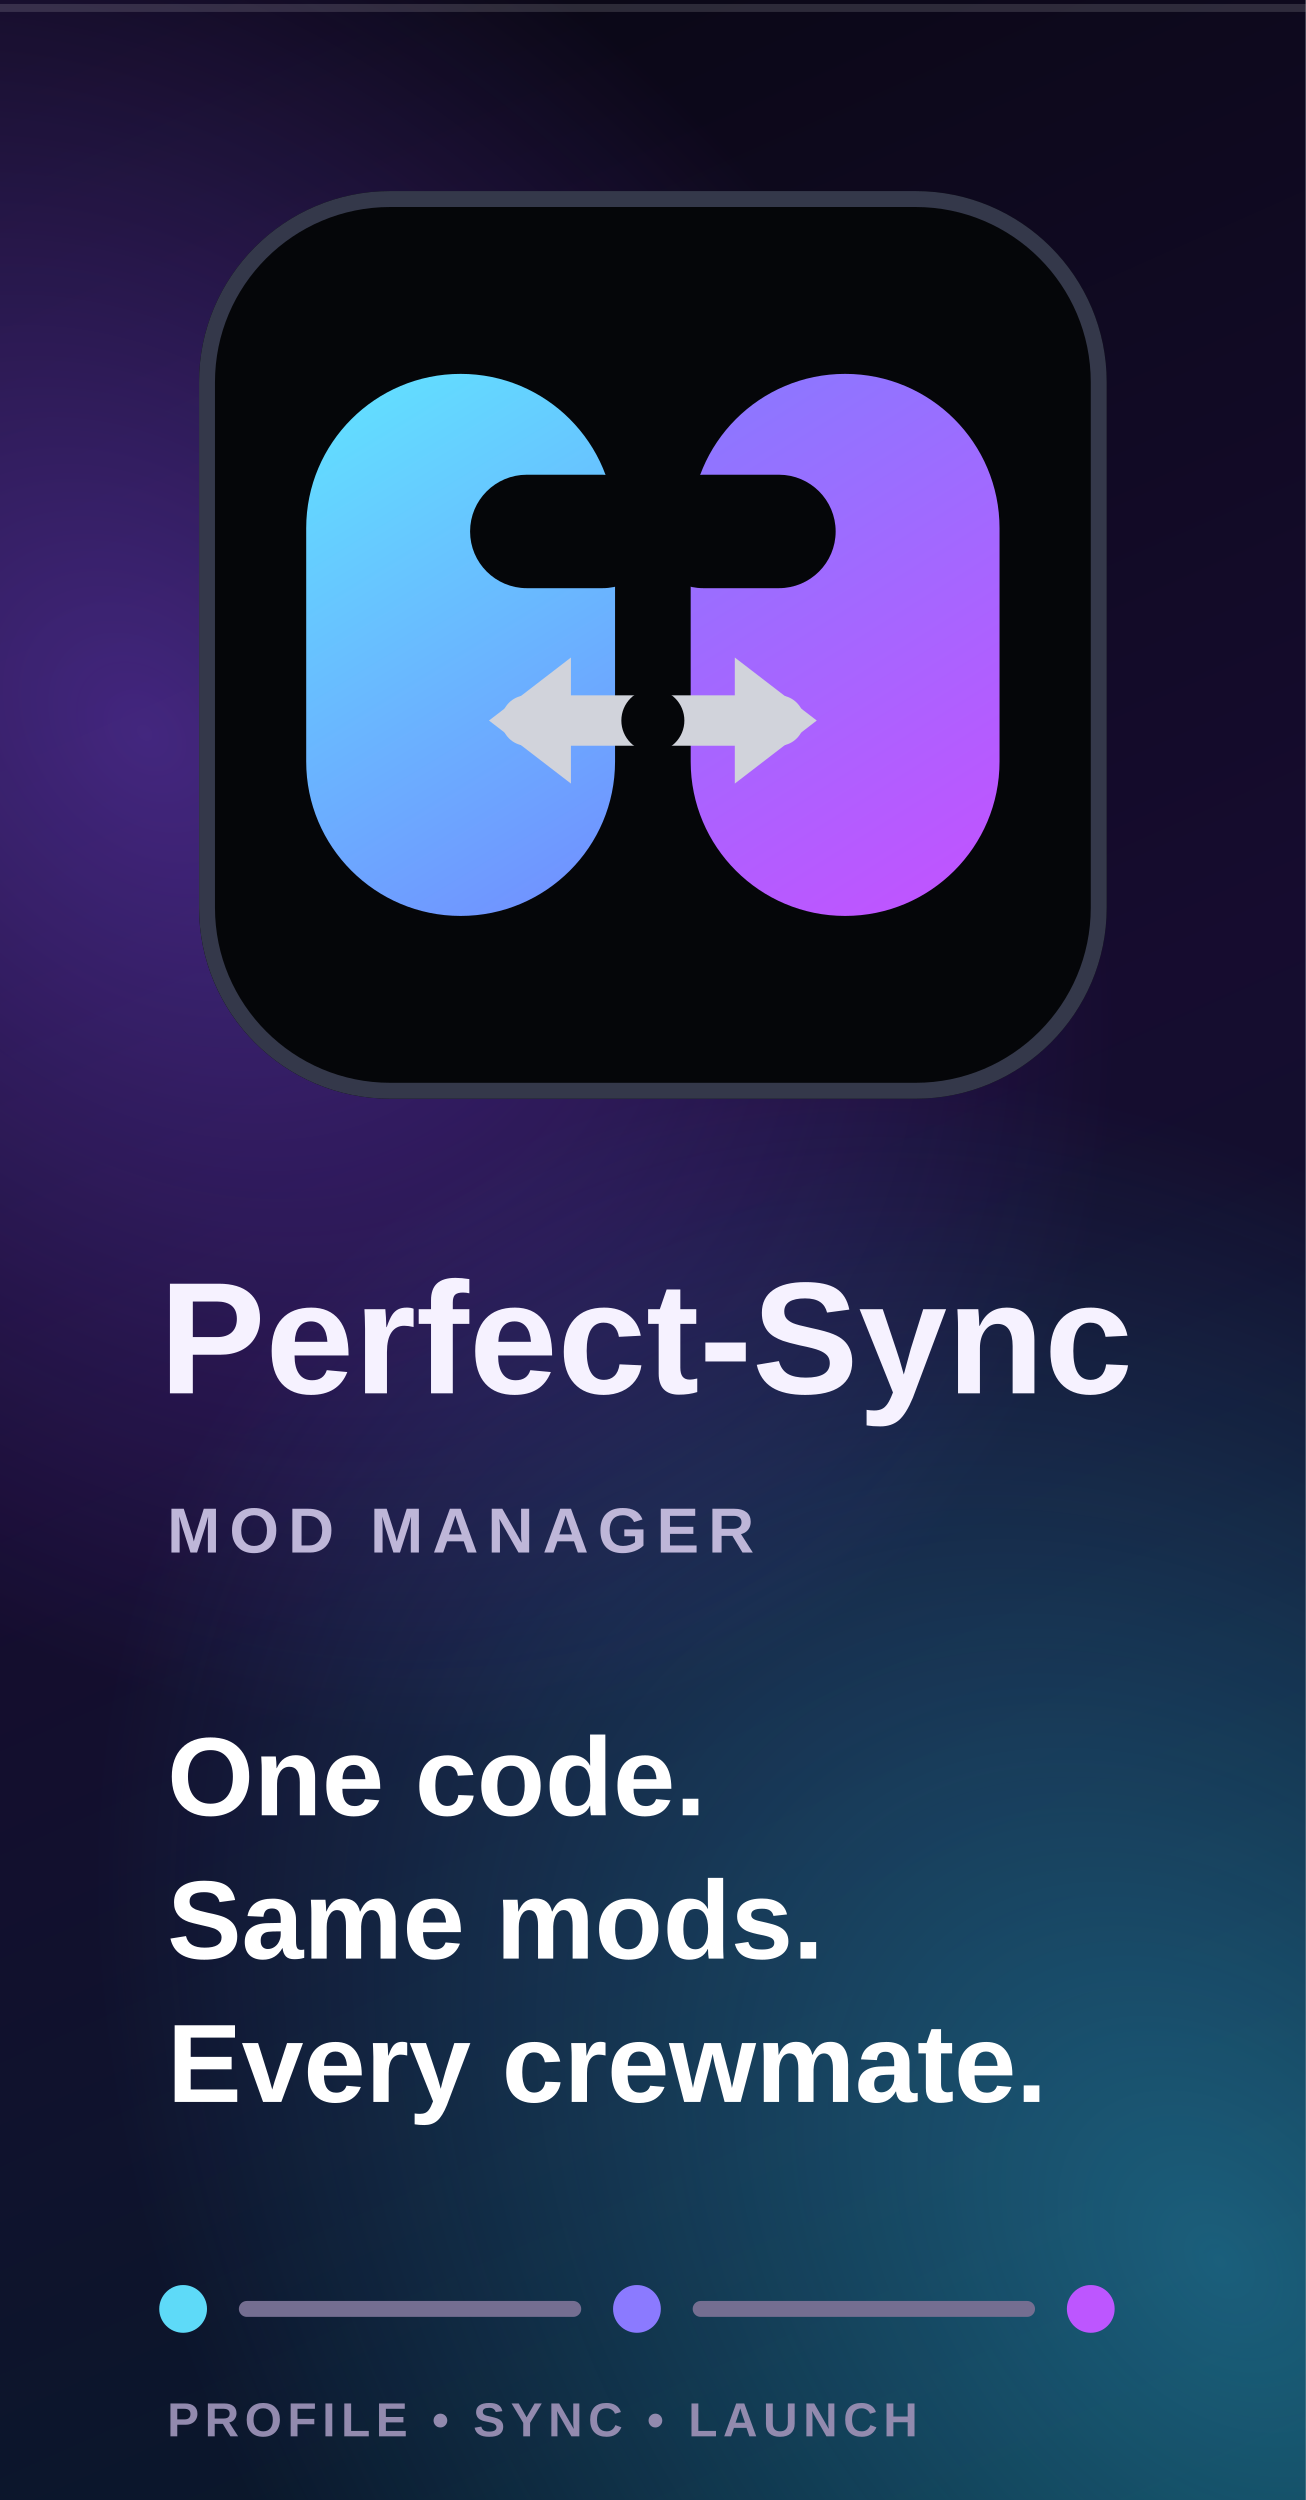
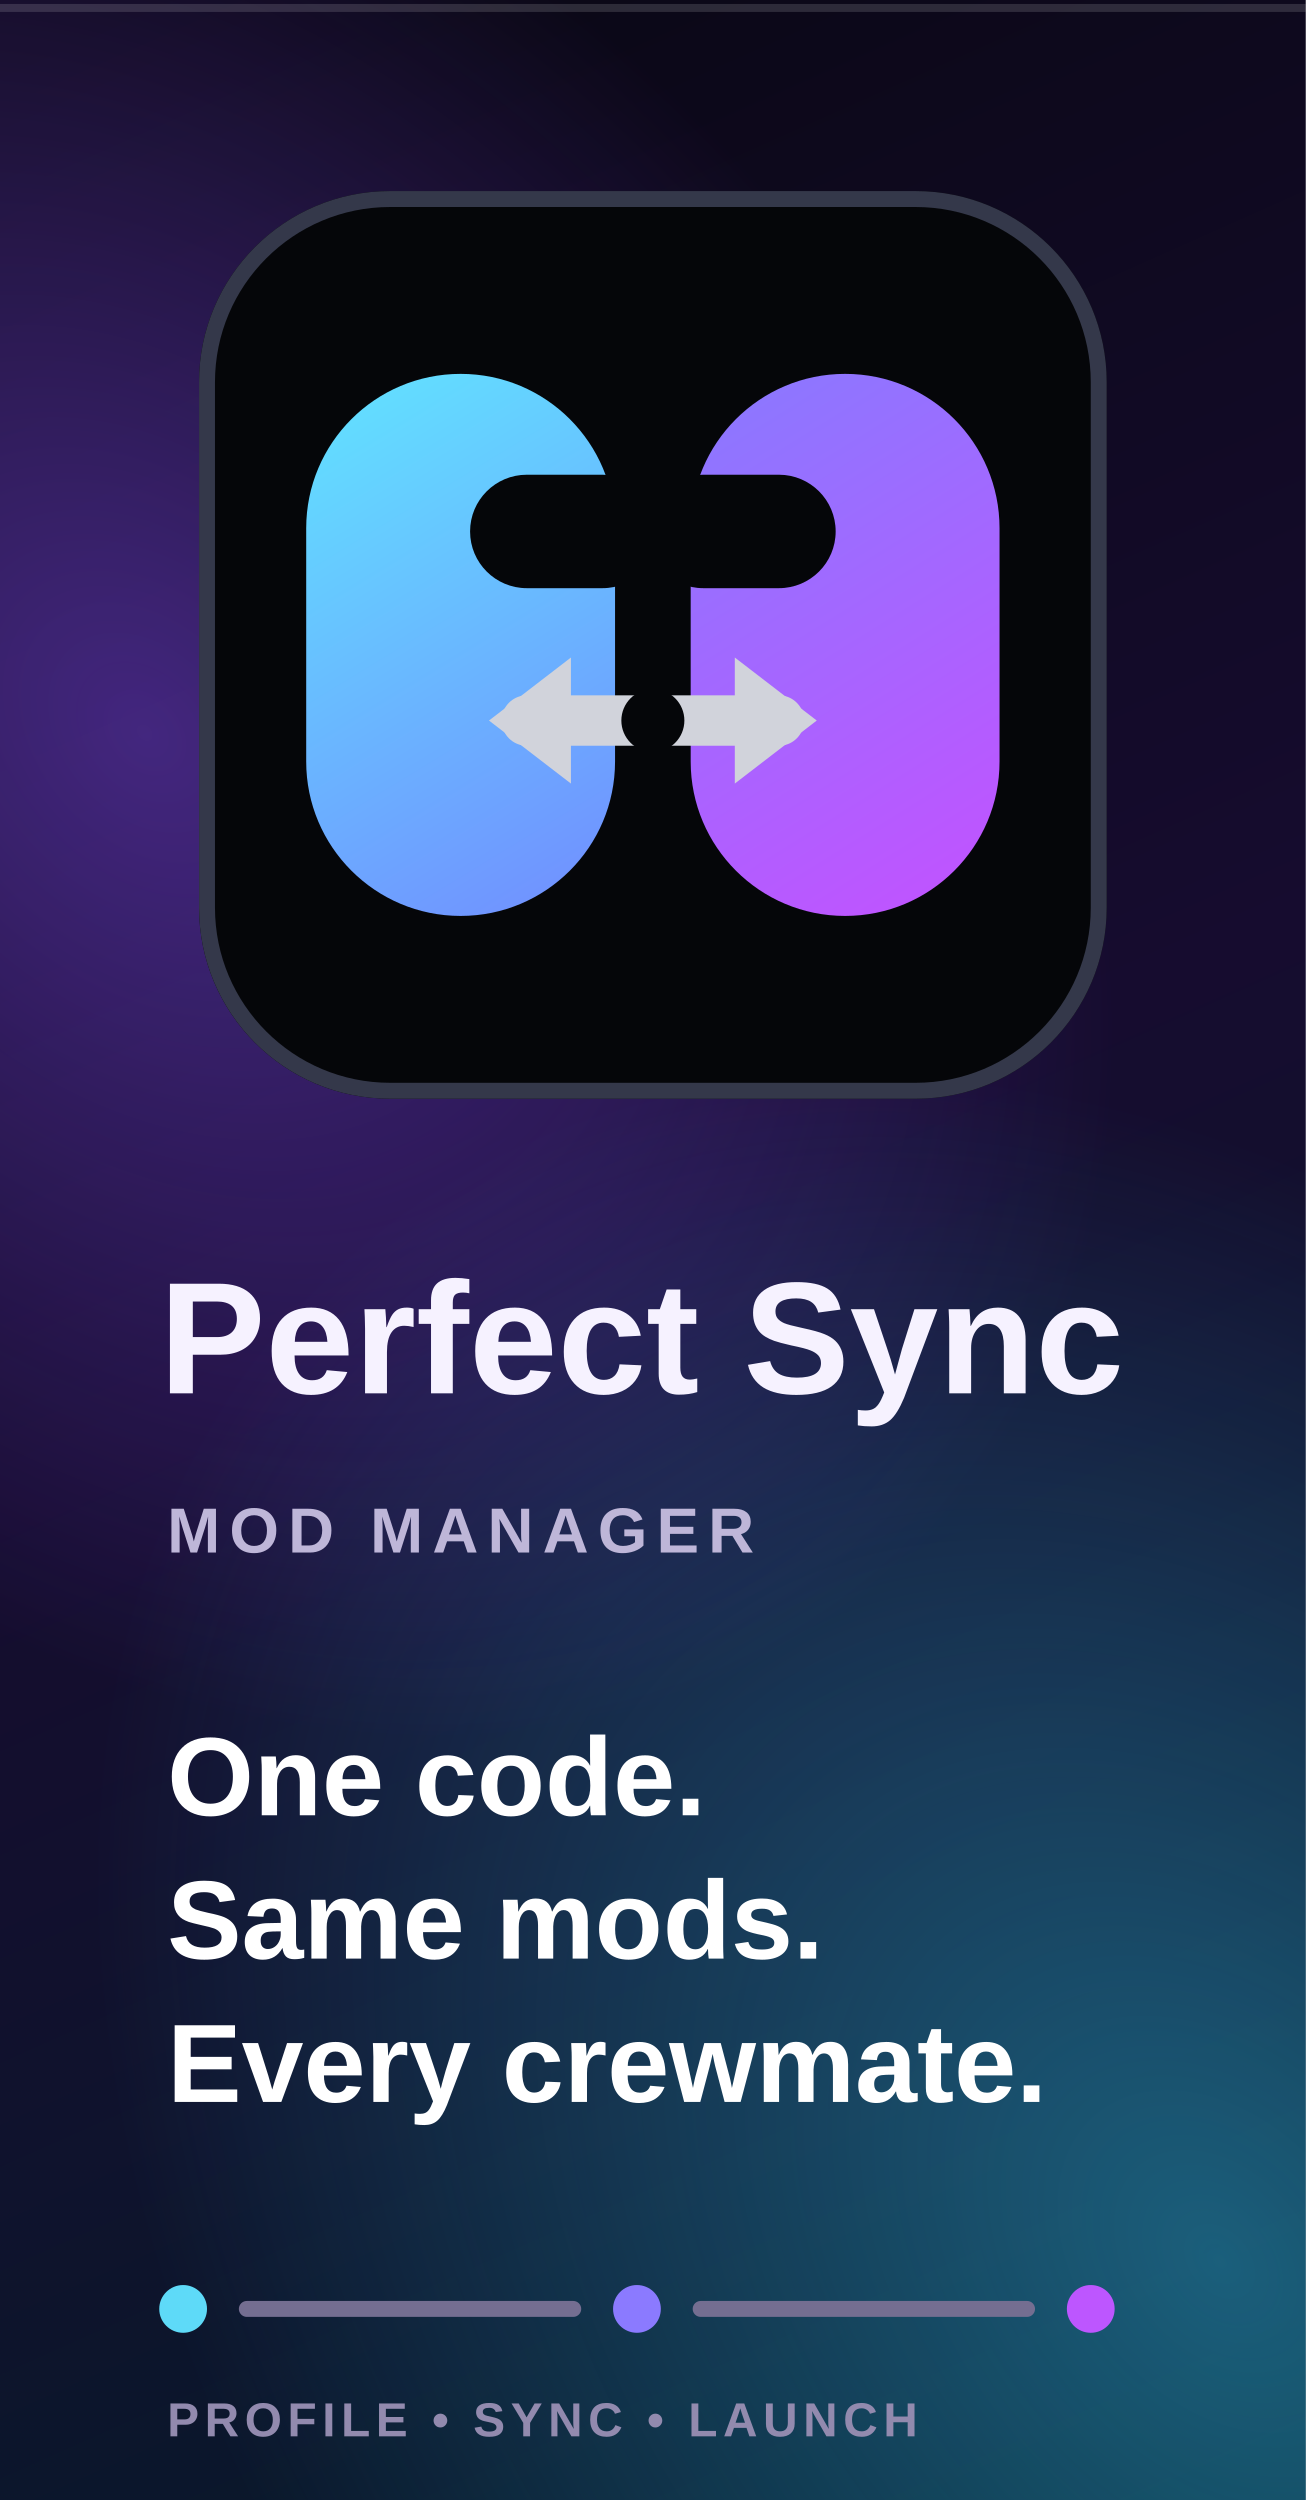
<svg xmlns="http://www.w3.org/2000/svg" width="164" height="314" viewBox="0 0 164 314" fill="none">
  <defs>
    <linearGradient id="sideBg" x1="15" y1="0" x2="155" y2="314" gradientUnits="userSpaceOnUse">
      <stop stop-color="#090713" />
      <stop offset="0.48" stop-color="#160C2F" />
      <stop offset="1" stop-color="#061B2A" />
    </linearGradient>
    <radialGradient id="violetGlow" cx="0" cy="0" r="1" gradientUnits="userSpaceOnUse" gradientTransform="translate(18 92) rotate(48) scale(142 104)">
      <stop stop-color="#8A4EFF" stop-opacity="0.42" />
      <stop offset="1" stop-color="#8A4EFF" stop-opacity="0" />
    </radialGradient>
    <radialGradient id="cyanGlow" cx="0" cy="0" r="1" gradientUnits="userSpaceOnUse" gradientTransform="translate(154 284) rotate(-130) scale(168 120)">
      <stop stop-color="#36C8F4" stop-opacity="0.40" />
      <stop offset="1" stop-color="#36C8F4" stop-opacity="0" />
    </radialGradient>
    <linearGradient id="markLeft" x1="20" y1="34" x2="67" y2="111" gradientUnits="userSpaceOnUse">
      <stop stop-color="#62DFFF" />
      <stop offset="1" stop-color="#718FFF" />
    </linearGradient>
    <linearGradient id="markRight" x1="78" y1="34" x2="126" y2="111" gradientUnits="userSpaceOnUse">
      <stop stop-color="#8B78FF" />
      <stop offset="1" stop-color="#C153FF" />
    </linearGradient>
  </defs>
  <rect width="164" height="314" fill="url(#sideBg)" />
  <rect width="164" height="314" fill="url(#violetGlow)" />
  <rect width="164" height="314" fill="url(#cyanGlow)" />
  <path d="M0 1H164" stroke="#FFFFFF" stroke-opacity="0.14" />
  <rect x="25" y="24" width="114" height="114" rx="24" fill="#050609" />
  <rect x="26" y="25" width="112" height="112" rx="23" stroke="#34384A" stroke-width="2" />
  <g transform="translate(25 24) scale(.791667)">
    <rect x="17" y="29" width="49" height="86" rx="24.5" fill="url(#markLeft)" />
    <rect x="78" y="29" width="49" height="86" rx="24.5" fill="url(#markRight)" />
    <rect x="43" y="45" width="30" height="18" rx="9" fill="#050609" />
    <rect x="71" y="45" width="30" height="18" rx="9" fill="#050609" />
    <path d="M52 84H92" stroke="#D1D3DB" stroke-width="8" stroke-linecap="round" />
    <path d="M85 74L98 84L85 94V74Z" fill="#D1D3DB" />
    <path d="M59 94L46 84L59 74V94Z" fill="#D1D3DB" />
    <circle cx="72" cy="84" r="5" fill="#050609" />
  </g>
-   <text x="20" y="175" fill="#F6F2FF" font-family="Segoe UI, Arial, sans-serif" font-size="20" font-weight="750">Perfect-Sync</text>
+   <text x="20" y="175" fill="#F6F2FF" font-family="Segoe UI, Arial, sans-serif" font-size="20" font-weight="750">Perfect Sync</text>
  <text x="21" y="195" fill="#BEB6D8" font-family="Segoe UI, Arial, sans-serif" font-size="8" font-weight="600" letter-spacing="1.15">MOD MANAGER</text>
  <text x="21" y="228" fill="#FFFFFF" font-family="Segoe UI, Arial, sans-serif" font-size="14" font-weight="700">One code.</text>
  <text x="21" y="246" fill="#FFFFFF" font-family="Segoe UI, Arial, sans-serif" font-size="14" font-weight="700">Same mods.</text>
  <text x="21" y="264" fill="#FFFFFF" font-family="Segoe UI, Arial, sans-serif" font-size="14" font-weight="700">Every crewmate.</text>
  <circle cx="23" cy="290" r="3" fill="#5EDAF8" />
  <path d="M31 290H72" stroke="#746E91" stroke-width="2" stroke-linecap="round" />
  <circle cx="80" cy="290" r="3" fill="#8B7AFF" />
  <path d="M88 290H129" stroke="#746E91" stroke-width="2" stroke-linecap="round" />
  <circle cx="137" cy="290" r="3" fill="#BD56FF" />
  <text x="21" y="306" fill="#928AAE" font-family="Segoe UI, Arial, sans-serif" font-size="6" font-weight="600" letter-spacing=".7">PROFILE  •  SYNC  •  LAUNCH</text>
</svg>
